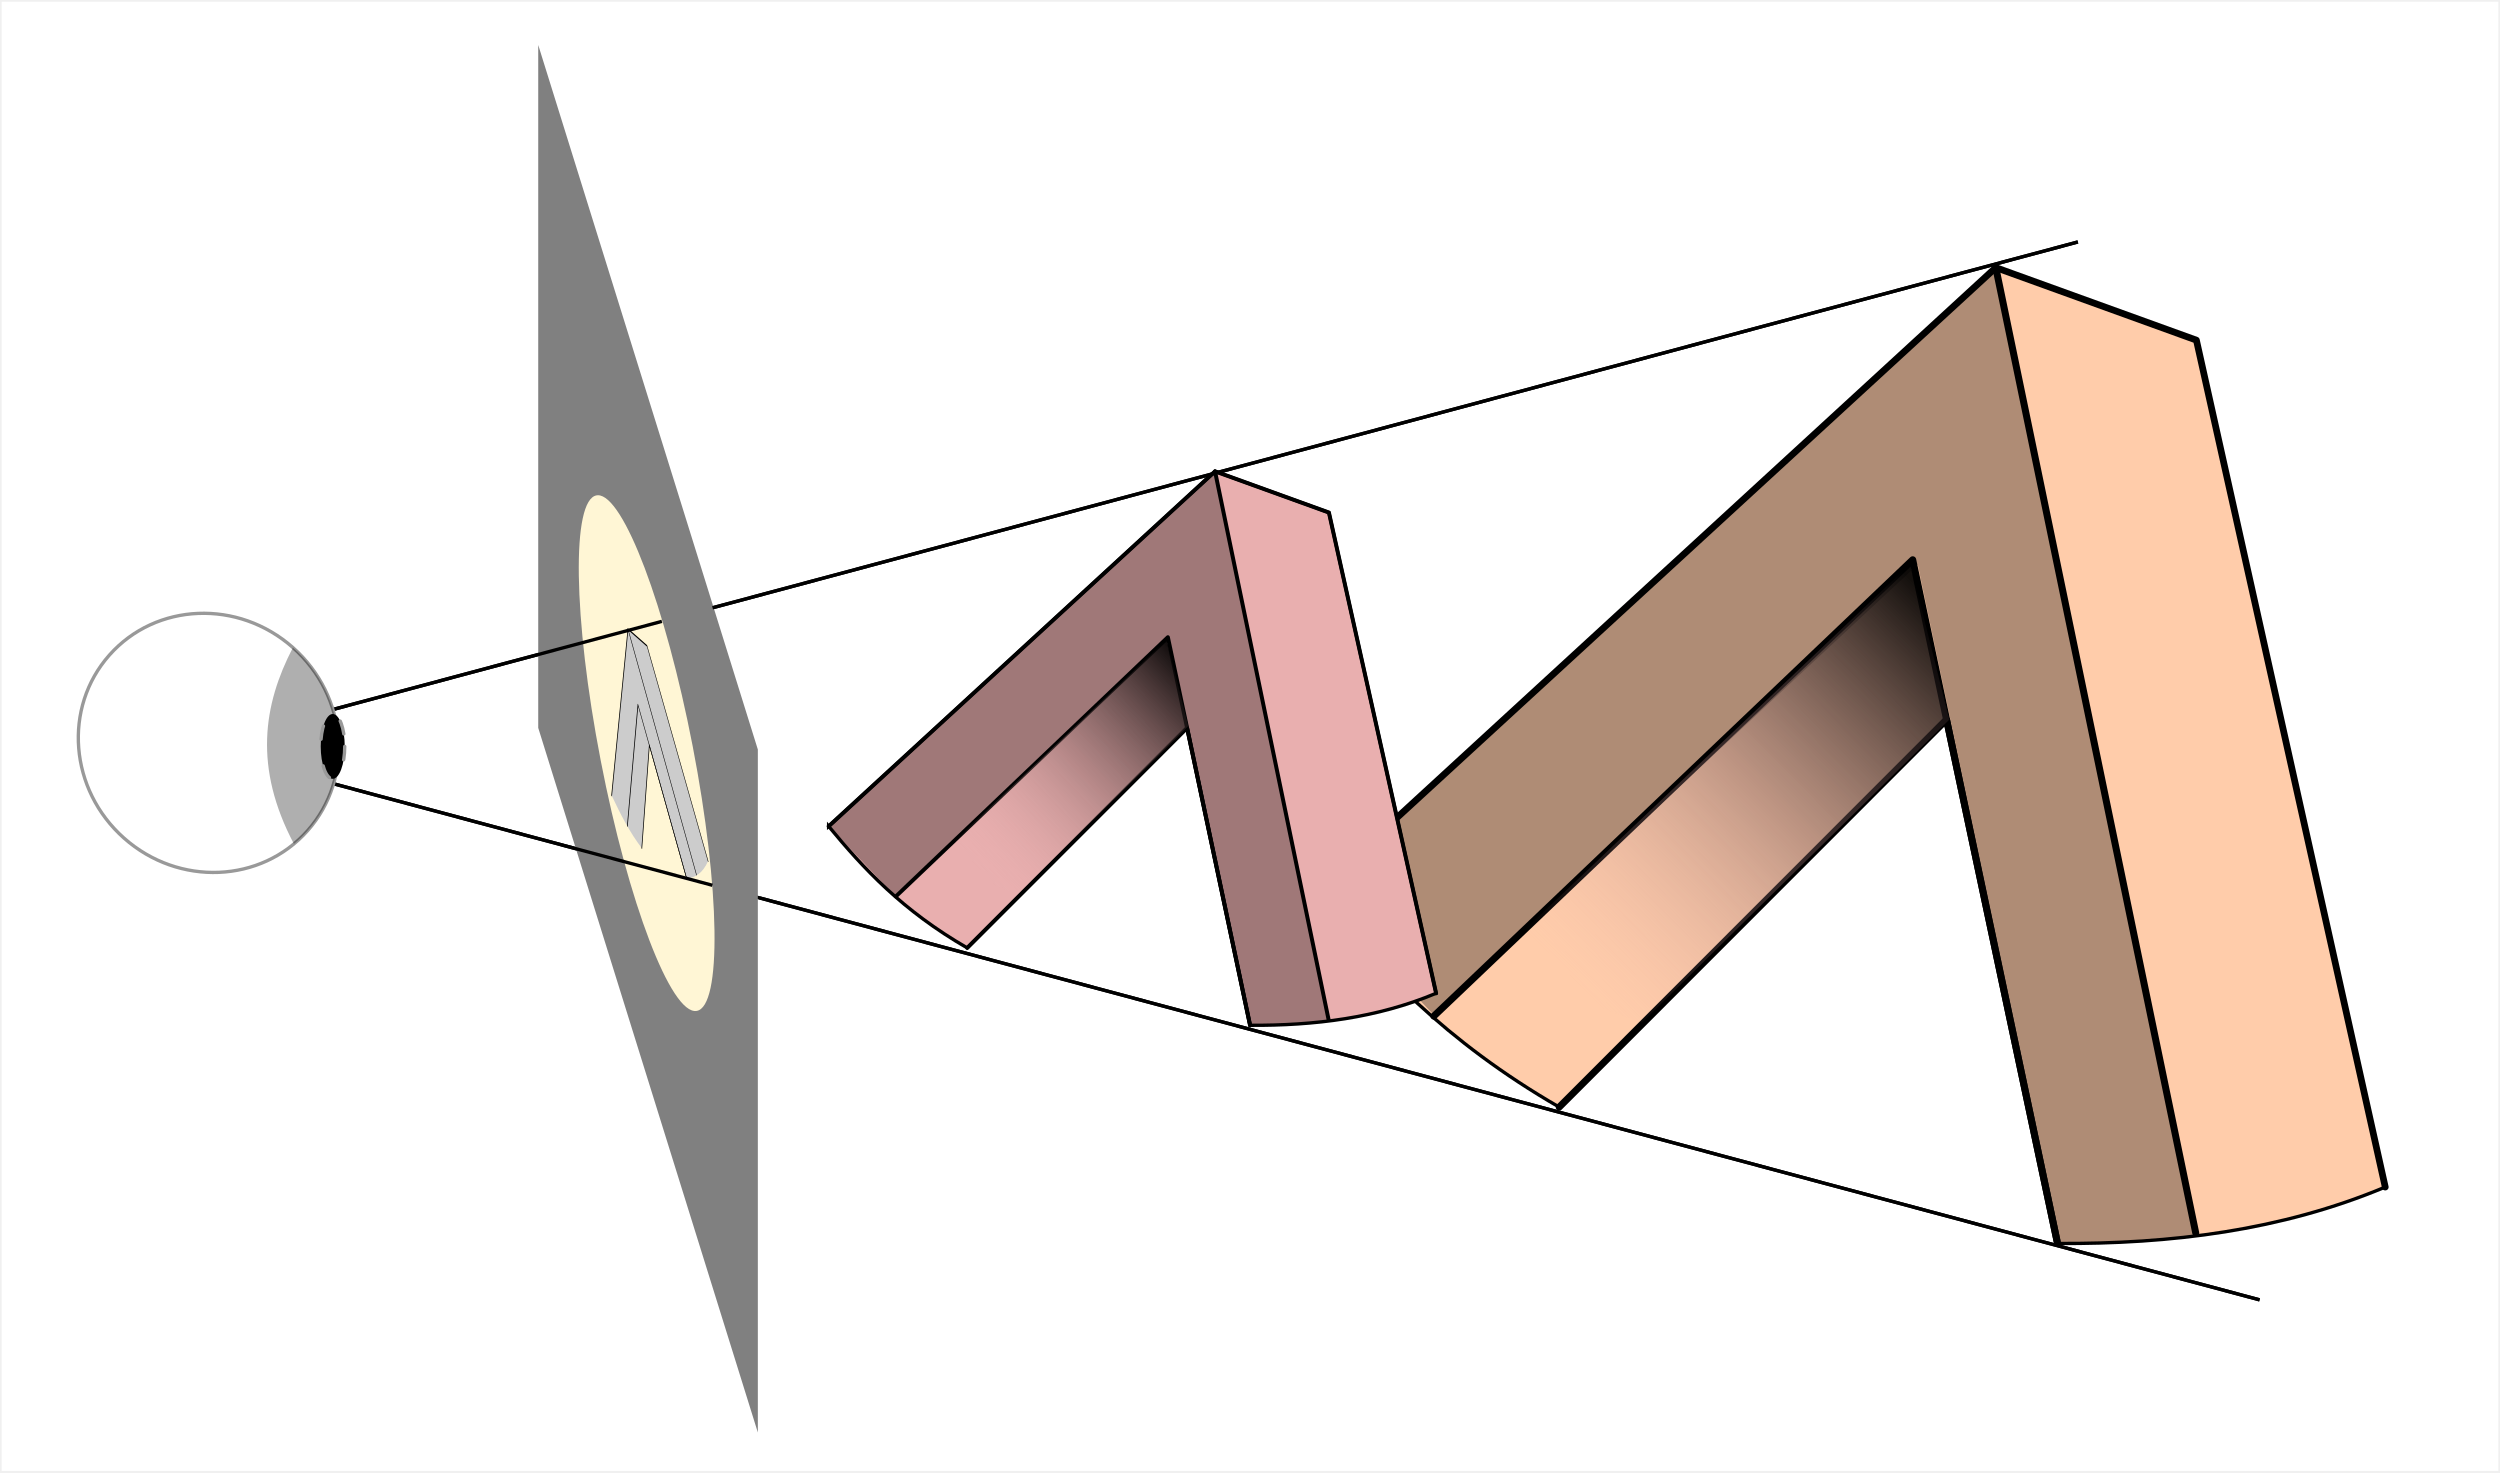
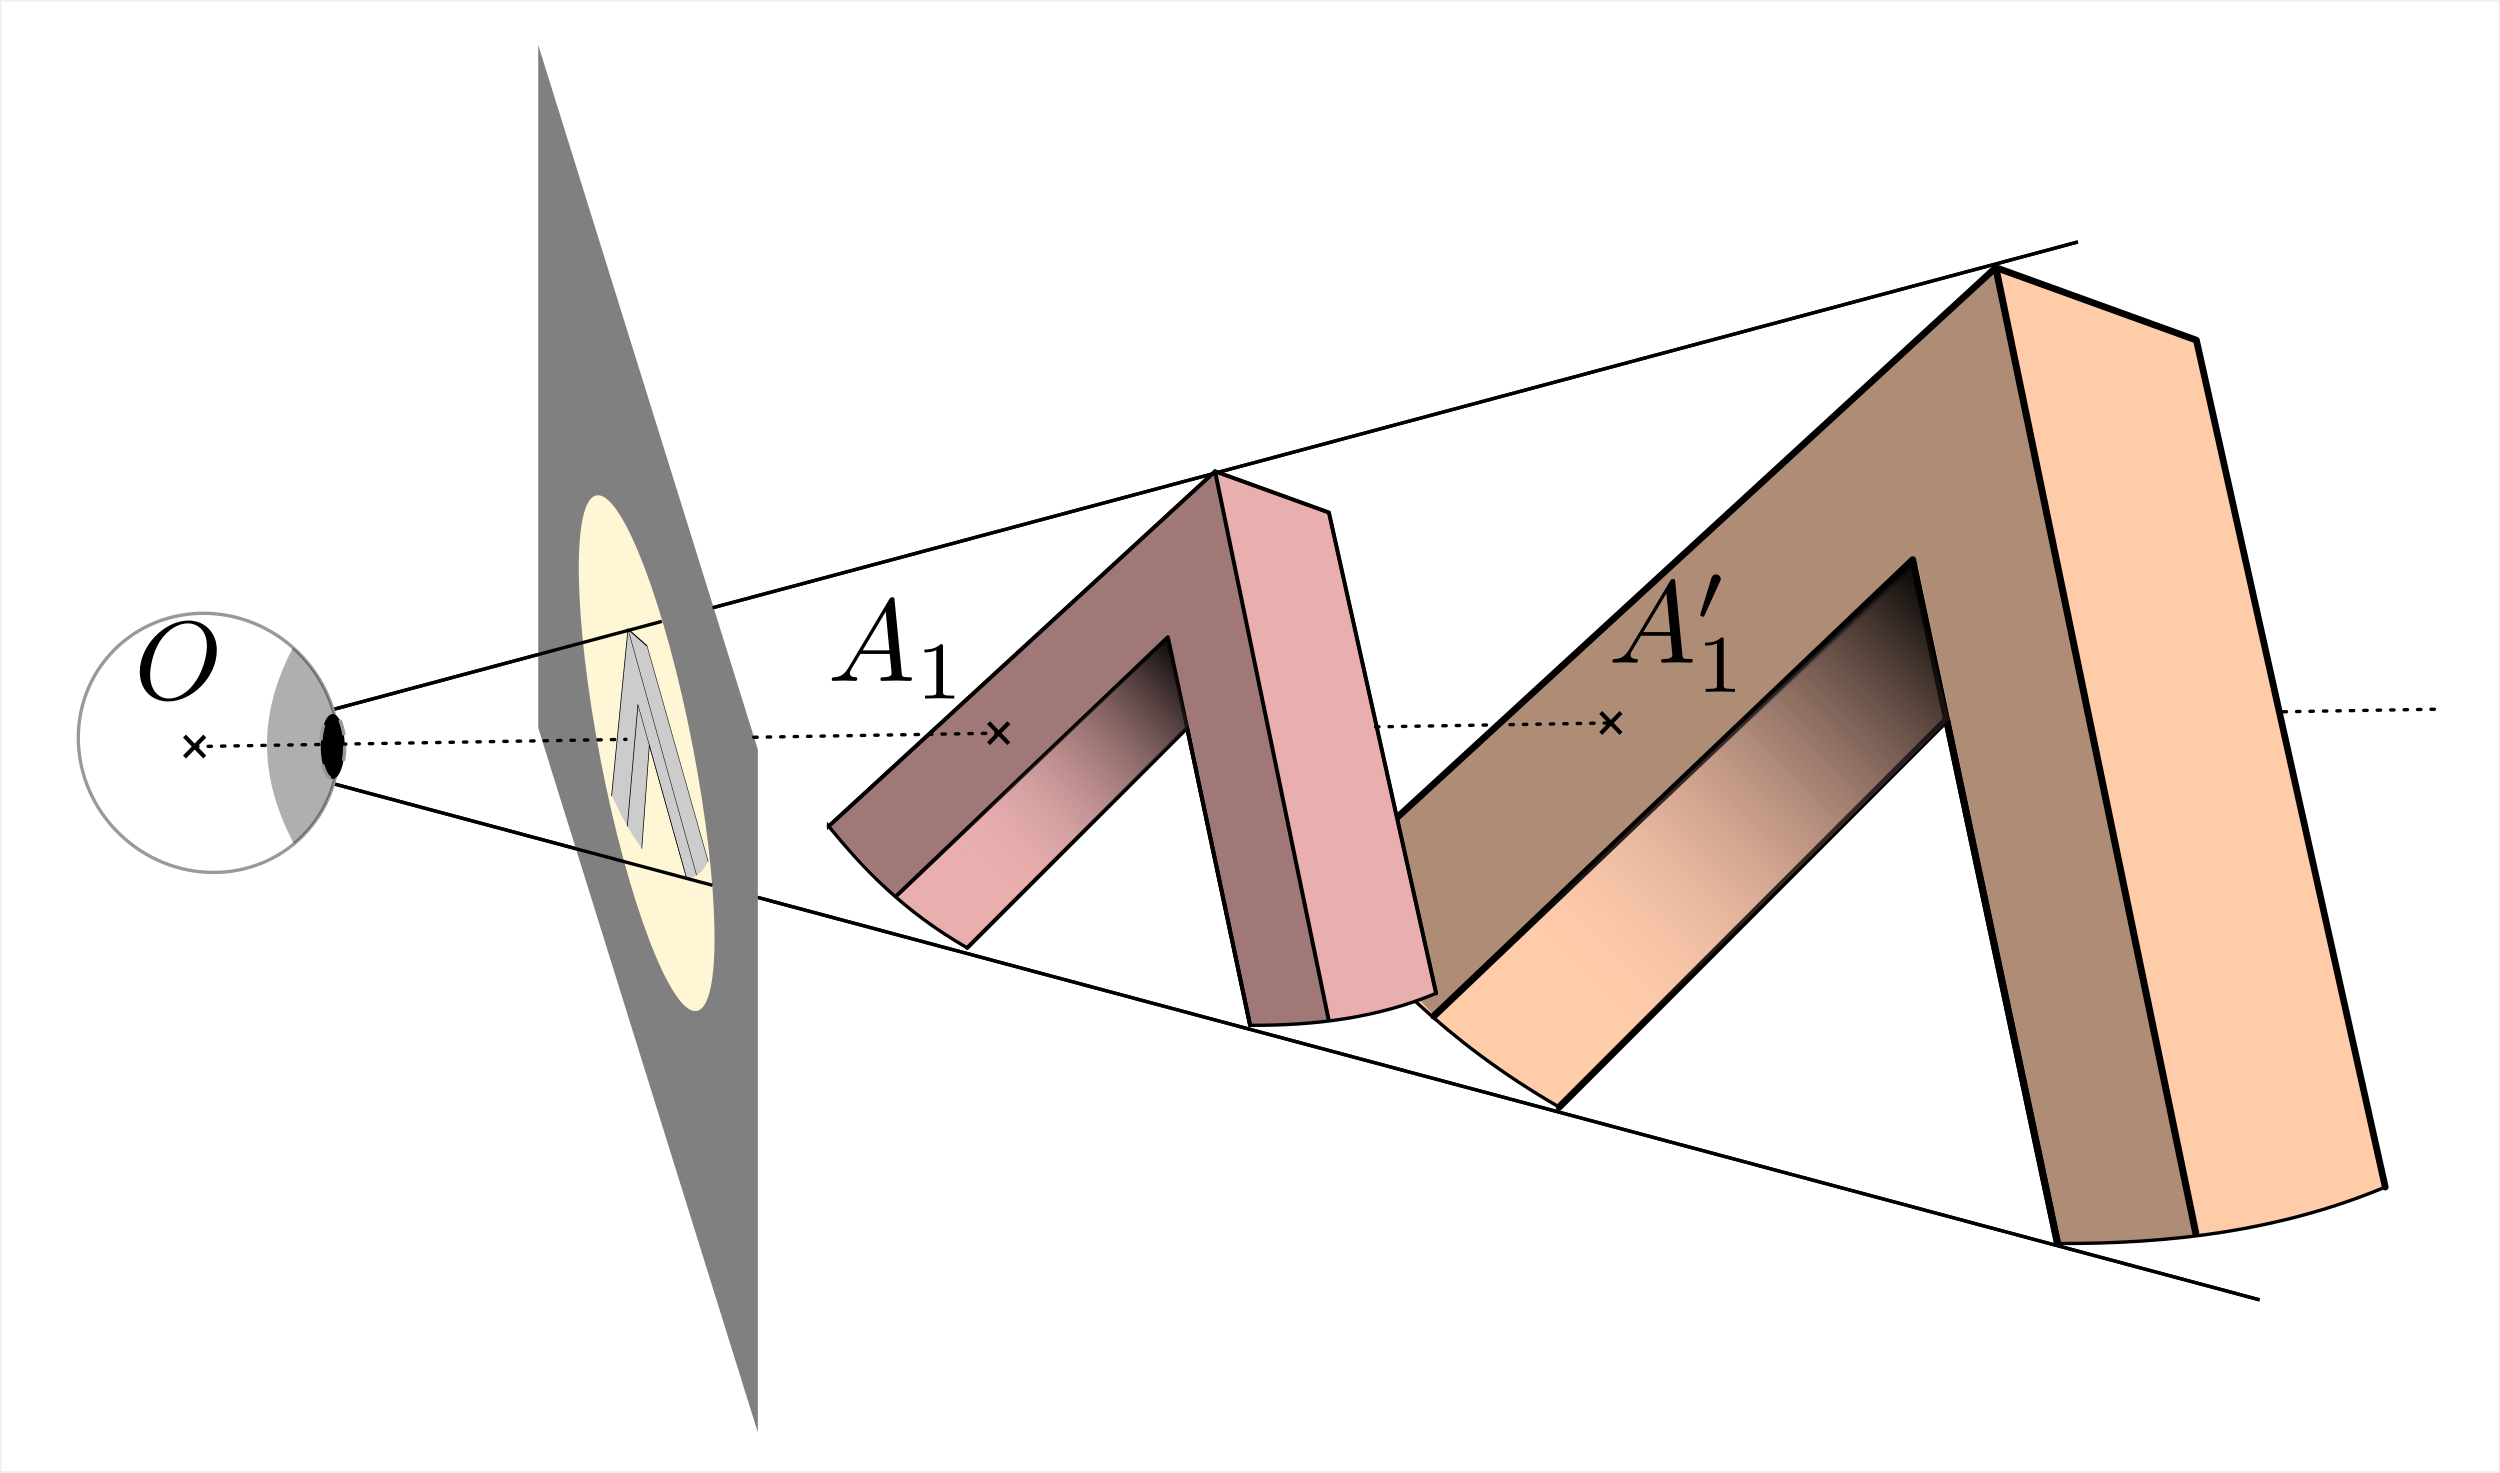
- <svg xmlns="http://www.w3.org/2000/svg" xmlns:xlink="http://www.w3.org/1999/xlink" width="743.844" height="438.156" id="svg3017" version="1.1">
+ <svg xmlns="http://www.w3.org/2000/svg" xmlns:ns2="http://www.iki.fi/pav/software/textext/" xmlns:xlink="http://www.w3.org/1999/xlink" width="743.844" height="438.156" id="svg3017" version="1.1">
  <defs id="defs3019">
    <linearGradient id="linearGradient3964">
      <stop style="stop-color:#000000;stop-opacity:0.922;" offset="0" id="stop3966" />
      <stop style="stop-color:#e9afaf;stop-opacity:0;" offset="1" id="stop3968" />
    </linearGradient>
    <linearGradient xlink:href="#linearGradient3964" id="linearGradient3970" x1="356.429" y1="201.013" x2="293.571" y2="261.013" gradientUnits="userSpaceOnUse" />
    <linearGradient xlink:href="#linearGradient3964" id="linearGradient3974" gradientUnits="userSpaceOnUse" x1="354.815" y1="200.562" x2="293.571" y2="261.013" gradientTransform="matrix(1.803738,0,0,1.803738,-22.5316,-167.9583)" />
  </defs>
  <g id="layer1" transform="translate(-35.21875,-7.5625)">
    <rect style="fill:#ffffff;fill-opacity:1;stroke:none;stroke-width:1;stroke-linecap:round;stroke-linejoin:round;stroke-miterlimit:4;stroke-opacity:1;stroke-dasharray:4, 8;stroke-dashoffset:0" id="rect3957" width="742.857" height="437.143" x="35.714" y="8.076" />
    <path style="fill:none;stroke:#000000;stroke-width:1;stroke-linecap:butt;stroke-linejoin:miter;stroke-opacity:1" d="M 653.465,79.549 93.127,229.691 707.529,394.32" id="path3027" />
    <g id="g3108" transform="matrix(-0.6938292,0,0,0.6938292,2530.401,166.2607)">
      <g style="fill:#4d4d4d;fill-opacity:1" id="g3110" transform="translate(1476.54,-304.5164)">
        <path d="m 1555.756,458.684 -291.906,-268.144 -86.035,31.119 -80.986,363.183 c 44.713,18.72 92.023,24.458 140.533,24.191 l 47.522,-224.307 0.172,-0.287 0,0 0,0 166.009,166.116 c 49.006,-28.273 78.232,-59.842 104.692,-91.872 z" style="fill:#ffccaa;fill-opacity:1;fill-rule:evenodd;stroke:#000000;stroke-width:1.441" id="path3112" />
      </g>
      <path id="path3114" d="m 2713.902,304.518 47.522,-224.307 0.172,-0.287 0,0 0,0 166.009,166.116" style="fill:none;stroke:#000000;stroke-width:3;stroke-linecap:round;stroke-linejoin:round;stroke-opacity:1" />
      <path id="path3116" d="m 3032.295,154.168 -291.906,-268.144 -86.035,31.119 -80.986,363.183" style="fill:none;stroke:#000000;stroke-width:2.883;stroke-linecap:round;stroke-linejoin:round;stroke-opacity:1" />
      <path id="path3118" d="M 2981.366,207.015 2776.015,11.322 2713.9,304.516" style="fill:none;stroke:#000000;stroke-width:3;stroke-linecap:round;stroke-linejoin:round;stroke-opacity:1" />
      <path id="path3120" d="m 2654.641,300.007 85.749,-413.983" style="fill:none;stroke:#000000;stroke-width:3;stroke-linecap:round;stroke-linejoin:round;stroke-opacity:1" />
    </g>
    <path id="path3978" d="m 427.297,273.239 34.637,36.413 143.877,-134.108 42.63,202.494 40.854,-2.664 -60.393,-287.754 z" style="fill:#000000;fill-opacity:0.314;stroke:none" />
    <g transform="matrix(-0.3938436,0,0,0.3938436,1476.02,192.6976)" id="g3064">
      <g transform="translate(1476.54,-304.5164)" id="g3039" style="fill:#4d4d4d;fill-opacity:1">
        <path id="path3041" style="fill:#e9afaf;fill-opacity:1;fill-rule:evenodd;stroke:#000000;stroke-width:2.539" d="m 1555.756,458.684 -291.906,-268.144 -86.035,31.119 -80.986,363.183 c 44.713,18.72 92.023,24.458 140.533,24.191 l 47.522,-224.307 0.172,-0.287 0,0 0,0 166.009,166.116 c 49.006,-28.273 78.232,-59.842 104.692,-91.872 z" />
      </g>
      <path style="fill:none;stroke:#000000;stroke-width:3;stroke-linecap:round;stroke-linejoin:round;stroke-opacity:1" d="m 2713.902,304.518 47.522,-224.307 0.172,-0.287 0,0 0,0 166.009,166.116" id="path3043" />
      <path style="fill:none;stroke:#000000;stroke-width:3;stroke-linecap:round;stroke-linejoin:round;stroke-opacity:1" d="m 3032.295,154.168 -291.906,-268.144 -86.035,31.119 -80.986,363.183" id="path3045" />
      <path style="fill:none;stroke:#000000;stroke-width:3;stroke-linecap:round;stroke-linejoin:round;stroke-opacity:1" d="M 2981.366,207.015 2776.015,11.322 2713.9,304.516" id="path3047" />
      <path style="fill:none;stroke:#000000;stroke-width:3;stroke-linecap:round;stroke-linejoin:round;stroke-opacity:1" d="m 2654.641,300.007 85.749,-413.983" id="path3049" />
    </g>
    <path style="fill:#808080;fill-opacity:1;stroke:none" d="m 195.362,20.946 0,203.188 65.344,209.656 0,-203.219 -65.344,-209.625 z" id="path3906" />
    <path style="fill:#fff6d5;fill-opacity:1;stroke:none" d="m 213.108,154.915 c 7.597,-0.11 20.118,32.895 28.195,74.594 8.205,42.361 8.737,77.658 1.181,78.844 -7.557,1.186 -20.337,-32.202 -28.542,-74.562 -8.205,-42.361 -8.737,-77.658 -1.181,-78.844 0.118,-0.018 0.227,-0.029 0.347,-0.031 z" id="rect3029" />
    <g id="g3122" transform="matrix(-0.05195235,0.00629059,0.03842557,0.1777197,368.82,197.7736)">
      <g style="fill:#4d4d4d;fill-opacity:1" id="g3124" transform="translate(1476.54,-304.5164)">
        <path d="m 1555.756,458.684 -291.906,-268.144 -86.035,31.119 -80.986,363.183 c 44.713,18.72 92.023,24.458 140.533,24.191 l 47.522,-224.307 0.172,-0.287 0,0 0,0 166.009,166.116 c 49.006,-28.273 78.232,-59.842 104.692,-91.872 z" style="fill:#cccccc;fill-opacity:1;fill-rule:evenodd;stroke:none" id="path3126" />
      </g>
      <path id="path3128" d="m 2713.902,304.518 47.522,-224.307 0.172,-0.287 0,0 0,0 166.009,166.116" style="fill:none;stroke:#000000;stroke-width:3;stroke-linecap:round;stroke-linejoin:round;stroke-opacity:1" />
      <path id="path3130" d="m 3032.295,154.168 -291.906,-268.144 -86.035,31.119 -80.986,363.183" style="fill:none;stroke:#000000;stroke-width:3;stroke-linecap:round;stroke-linejoin:round;stroke-opacity:1" />
      <path id="path3132" d="M 2981.366,207.015 2776.015,11.322 2713.9,304.516" style="fill:none;stroke:#000000;stroke-width:3;stroke-linecap:round;stroke-linejoin:round;stroke-opacity:1" />
      <path id="path3134" d="m 2654.641,300.007 85.749,-413.983" style="fill:none;stroke:#000000;stroke-width:3;stroke-linecap:round;stroke-linejoin:round;stroke-opacity:1" />
    </g>
    <path id="path3908" d="M 653.465,79.549 247.227,188.4 m -15.084,4.042 L 93.127,229.691 247.178,270.969 m 13.843,3.709 446.508,119.641" style="fill:none;stroke:#000000;stroke-width:1;stroke-linecap:butt;stroke-linejoin:miter;stroke-opacity:1" />
    <path transform="matrix(0.6630687,-0.7485585,0.7485585,0.6630687,-130.5266,169.1955)" d="m 144.452,209.895 c 0,21.758 -16.96,39.396 -37.881,39.396 -20.921,0 -37.881,-17.638 -37.881,-39.396 0,-21.758 16.96,-39.396 37.881,-39.396 20.921,0 37.881,17.638 37.881,39.396 z" id="path3910" style="fill:#ffffff;fill-opacity:1;stroke:#999999" />
    <path transform="matrix(0.6630687,-0.7485585,0.7485585,0.6630687,-130.5266,169.1955)" style="opacity:0.8;fill:#000000;fill-opacity:0.392;stroke:none" d="m 144.452,209.895 c 0,21.758 -16.96,39.396 -37.881,39.396 -1.891,0 -3.779,-0.147 -5.649,-0.44 9.048,-24.047 24.907,-34.3 43.529,-38.955 z" id="path3025" />
    <path style="fill:#000000;fill-opacity:1;stroke:#999999;stroke-width:1;stroke-linecap:round;stroke-linejoin:round;stroke-miterlimit:4;stroke-opacity:1;stroke-dasharray:4, 8;stroke-dashoffset:0" id="path3959" d="m 98.571,222.085 c 0,5.326 -1.599,9.643 -3.571,9.643 -1.972,0 -3.571,-4.317 -3.571,-9.643 0,-5.326 1.599,-9.643 3.571,-9.643 1.972,0 3.571,4.317 3.571,9.643 z" transform="translate(39.21875,7.5625)" />
    <path style="fill:url(#linearGradient3970);stroke:none;stroke-width:1px;stroke-linecap:butt;stroke-linejoin:miter;stroke-opacity:1;fill-opacity:1" d="m 353.571,216.013 -6.429,-25.714 -70,66.429 25.714,9.286 z" id="path3962" transform="translate(35.21875,7.5625)" />
    <path id="path3972" d="m 615.219,221.673 -11.595,-46.382 -126.262,119.82 46.382,16.749 z" style="fill:url(#linearGradient3974);fill-opacity:1;stroke:none" />
    <path style="fill:#000000;stroke:none;stroke-width:1px;stroke-linecap:butt;stroke-linejoin:miter;stroke-opacity:1;fill-opacity:0.314" d="m 246.477,245.722 19.698,20.708 81.822,-76.267 24.244,115.157 23.234,-1.515 -34.345,-163.645 z" id="path3976" transform="translate(35.21875,7.5625)" />
+     <g id="g3024" transform="translate(-3.563098,-0.572005)">
+       <path id="path3020" d="m 93.677,227.143 6.025,6.24" style="fill:none;stroke:#000000;stroke-width:1.244px;stroke-linecap:butt;stroke-linejoin:miter;stroke-opacity:1" />
+       <path style="fill:none;stroke:#000000;stroke-width:1.244px;stroke-linecap:butt;stroke-linejoin:miter;stroke-opacity:1" d="m 99.702,227.143 -6.025,6.24" id="path3022" />
+     </g>
+     <text xml:space="preserve" style="font-size:40px;font-style:normal;font-variant:normal;font-weight:500;font-stretch:normal;line-height:125%;letter-spacing:0px;word-spacing:0px;fill:#000000;fill-opacity:1;stroke:none;font-family:CMU Sans Serif;-inkscape-font-specification:CMU Sans Serif Medium" x="55.053" y="207.841" id="text3028" transform="translate(35.21875,7.5625)">
+       <tspan id="tspan3030" x="55.053" y="207.841" />
+     </text>
+     <g style="font-style:normal;font-variant:normal;font-weight:normal;font-stretch:normal;letter-spacing:normal;word-spacing:normal;text-anchor:start;fill:none;stroke:#000000;stroke-linecap:butt;stroke-linejoin:miter;stroke-miterlimit:10.433;stroke-opacity:1;stroke-dasharray:none;stroke-dashoffset:0" id="content" transform="matrix(3.333333,0,0,-3.333333,-320.8197,1977.537)" xml:space="preserve" stroke-miterlimit="10.433" font-style="normal" font-variant="normal" font-weight="normal" font-stretch="normal" font-size-adjust="none" letter-spacing="normal" word-spacing="normal" ns2:text="$O$" ns2:preamble="/home/basile/Git/Latex/Headfiles/Old/HEAD.tex">
+       <path style="fill:#000000;stroke-width:0" d="m 126.16,532.93 0,0.15 -0.01,0.14 -0.01,0.14 -0.03,0.14 -0.02,0.14 -0.03,0.13 -0.04,0.13 -0.04,0.12 -0.05,0.12 -0.06,0.12 -0.06,0.11 -0.06,0.11 -0.07,0.1 -0.07,0.1 -0.08,0.09 -0.08,0.09 -0.09,0.09 -0.09,0.08 -0.09,0.08 -0.1,0.07 -0.1,0.06 -0.11,0.06 -0.11,0.06 -0.11,0.05 -0.12,0.04 -0.12,0.04 -0.12,0.03 -0.13,0.03 -0.13,0.02 -0.13,0.02 -0.14,0.01 -0.13,0 -0.06,-0.25 c 0.81,0 1.71,-0.55 1.71,-2.03 0,-0.72 -0.27,-2.27 -1.26,-3.49 -0.47,-0.61 -1.29,-1.19 -2.13,-1.19 h 0 c -0.98,0 -1.68,0.8 -1.68,2.11 0,0.44 0.14,1.89 0.91,3.05 0.69,1.04 1.66,1.55 2.45,1.55 l 0.06,0.25 c -2.15,0 -4.34,-2.26 -4.34,-4.57 0,-1.65 1.11,-2.65 2.54,-2.65 2.11,0 4.33,2.17 4.33,4.55 z" id="path3081" />
+     </g>
+     <path transform="translate(35.21875,7.5625)" id="path3131" d="m 57.908,222.129 128.34,-2.138 m 38.04,-0.634 72.855,-1.214 m 112.147,-1.869 70.004,-1.166 M 679.31,211.775 725,211.013" style="fill:none;stroke:#000000;stroke-width:1;stroke-linecap:round;stroke-linejoin:round;stroke-opacity:1;stroke-miterlimit:4;stroke-dasharray:1,3;stroke-dashoffset:0" />
+     <g id="g3024-3" transform="translate(235.6716,-4.558175)">
+       <path id="path3020-6" d="m 93.677,227.143 6.025,6.24" style="fill:none;stroke:#000000;stroke-width:1.244px;stroke-linecap:butt;stroke-linejoin:miter;stroke-opacity:1" />
+       <path style="fill:none;stroke:#000000;stroke-width:1.244px;stroke-linecap:butt;stroke-linejoin:miter;stroke-opacity:1" d="m 99.702,227.143 -6.025,6.24" id="path3022-7" />
+     </g>
+     <g id="g3024-5" transform="translate(417.8234,-7.593215)">
+       <path id="path3020-3" d="m 93.677,227.143 6.025,6.24" style="fill:none;stroke:#000000;stroke-width:1.244px;stroke-linecap:butt;stroke-linejoin:miter;stroke-opacity:1" />
+       <path style="fill:none;stroke:#000000;stroke-width:1.244px;stroke-linecap:butt;stroke-linejoin:miter;stroke-opacity:1" d="m 99.702,227.143 -6.025,6.24" id="path3022-5" />
+     </g>
+     <g id="g4076" transform="matrix(0.5,0,0,0.5,392.8064,-347.6032)">
+       <path id="path3995" d="m -210.226,1107.534 -0.28,0.42 -0.21,0.42 -0.28,0.35 -0.28,0.42 -0.21,0.35 -0.28,0.28 -0.28,0.35 -0.28,0.28 -0.21,0.28 -0.28,0.21 -0.28,0.28 -0.21,0.21 -0.28,0.21 -0.28,0.21 -0.28,0.14 -0.28,0.21 -0.21,0.14 -0.28,0.14 -0.28,0.14 -0.28,0.07 -0.28,0.14 -0.21,0.07 -0.28,0.07 -0.28,0.14 -0.28,0.07 -0.28,0 -0.28,0.07 -0.28,0.07 -0.56,0.07 -0.56,0 c -0.84,0.07 -1.47,0.07 -1.47,1.4 0,0.42 0.35,0.77 0.91,0.77 1.89,0 4.06,-0.21 5.95,-0.21 2.31,0 4.76,0.21 7,0.21 0.42,0 1.33,0 1.33,-1.33 0,-0.77 -0.63,-0.84 -1.12,-0.84 -1.61,-0.07 -3.29,-0.63 -3.29,-2.38 0,-0.84 0.42,-1.61 0.98,-2.59 l 5.32,-8.89 h 17.43 l -0.21,-2.17 h -15.89 l 13.72,-22.96 2.17,22.96 0.21,2.17 c 0.14,1.47 1.12,10.92 1.12,11.62 0,2.1 -3.57,2.24 -4.97,2.24 -0.98,0 -1.68,0 -1.68,1.4 0,0.77 0.84,0.77 0.98,0.77 2.8,0 5.81,-0.21 8.68,-0.21 1.75,0 6.16,0.21 7.84,0.21 0.49,0 1.26,0 1.26,-1.4 0,-0.77 -0.63,-0.77 -1.54,-0.77 -4.34,0 -4.34,-0.42 -4.55,-2.45 l -4.27,-43.47 c -0.14,-1.4 -0.14,-1.68 -1.33,-1.68 -1.12,0 -1.4,0.49 -1.82,1.19 z" style="font-style:normal;font-variant:normal;font-weight:normal;font-stretch:normal;letter-spacing:normal;word-spacing:normal;text-anchor:start;fill:#000000;stroke:#000000;stroke-width:0;stroke-linecap:butt;stroke-linejoin:miter;stroke-miterlimit:10.433;stroke-opacity:1;stroke-dasharray:none;stroke-dashoffset:0" />
+       <path id="path3997" d="m -154.016,1095.004 0,0 0,-0.07 0,-0.07 0,-0.07 0,-0.07 0,0 0,-0.07 0,-0.07 -0.07,0 0,-0.07 0,-0.07 0,0 0,-0.07 0,0 0,-0.07 0,0 0,-0.07 0,0 0,-0.07 -0.07,-0.07 0,-0.07 0,-0.07 -0.07,0 0,-0.07 -0.07,0 0,-0.07 -0.07,0 0,0 -0.07,-0.07 -0.07,0 -0.07,0 -0.07,0 0,0 -0.07,0 0,-0.07 -0.07,0 -0.07,0 0,0 -0.07,0 0,0 -0.07,0 -0.07,0 -0.07,0 0,0 -0.07,0 -0.07,0 -0.07,0 -0.07,0 0,0 -0.07,0 c -3.15,3.08 -7.56,3.15 -9.59,3.15 v 1.75 c 1.19,0 4.41,0 7.07,-1.4 v 24.85 c 0,1.61 0,2.24 -4.83,2.24 h -1.89 v 1.75 c 0.91,-0.07 6.86,-0.21 8.68,-0.21 1.54,0 7.63,0.14 8.75,0.21 v -1.75 h -1.89 c -4.83,0 -4.83,-0.63 -4.83,-2.24 z" style="font-style:normal;font-variant:normal;font-weight:normal;font-stretch:normal;letter-spacing:normal;word-spacing:normal;text-anchor:start;fill:#000000;stroke:#000000;stroke-width:0;stroke-linecap:butt;stroke-linejoin:miter;stroke-miterlimit:10.433;stroke-opacity:1;stroke-dasharray:none;stroke-dashoffset:0" />
+     </g>
+     <g id="g4071" transform="matrix(0.5,0,0,0.5,571.677,-353.0332)">
+       <path id="path3999" d="m -103.406,1107.534 -0.21,0.42 -0.28,0.42 -0.28,0.35 -0.21,0.42 -0.28,0.35 -0.28,0.28 -0.28,0.35 -0.21,0.28 -0.28,0.28 -0.28,0.21 -0.28,0.28 -0.21,0.21 -0.28,0.21 -0.28,0.21 -0.28,0.14 -0.21,0.21 -0.28,0.14 -0.28,0.14 -0.28,0.14 -0.28,0.07 -0.21,0.14 -0.28,0.07 -0.28,0.07 -0.28,0.14 -0.28,0.07 -0.28,0 -0.28,0.07 -0.28,0.07 -0.56,0.07 -0.56,0 c -0.84,0.07 -1.47,0.07 -1.47,1.4 0,0.42 0.35,0.77 0.91,0.77 1.89,0 4.06,-0.21 6.02,-0.21 2.24,0 4.69,0.21 6.93,0.21 0.42,0 1.33,0 1.33,-1.33 0,-0.77 -0.63,-0.84 -1.12,-0.84 -1.61,-0.07 -3.29,-0.63 -3.29,-2.38 0,-0.84 0.42,-1.61 0.98,-2.59 l 5.32,-8.89 h 17.5 l -0.21,-2.17 h -15.96 l 13.72,-22.96 2.24,22.96 0.21,2.17 c 0.14,1.47 1.12,10.92 1.12,11.62 0,2.1 -3.64,2.24 -5.04,2.24 -0.98,0 -1.68,0 -1.68,1.4 0,0.77 0.84,0.77 0.98,0.77 2.87,0 5.81,-0.21 8.68,-0.21 1.75,0 6.16,0.21 7.91,0.21 0.42,0 1.26,0 1.26,-1.4 0,-0.77 -0.7,-0.77 -1.61,-0.77 -4.34,0 -4.34,-0.42 -4.55,-2.45 l -4.27,-43.47 c -0.14,-1.4 -0.14,-1.68 -1.26,-1.68 -1.12,0 -1.4,0.49 -1.82,1.19 z" style="font-style:normal;font-variant:normal;font-weight:normal;font-stretch:normal;letter-spacing:normal;word-spacing:normal;text-anchor:start;fill:#000000;stroke:#000000;stroke-width:0;stroke-linecap:butt;stroke-linejoin:miter;stroke-miterlimit:10.433;stroke-opacity:1;stroke-dasharray:none;stroke-dashoffset:0" />
+       <path id="path4001" d="m -49.436,1067.284 0.07,-0.07 0,-0.14 0.07,-0.07 0,-0.07 0.07,0 0,-0.07 0,-0.07 0.07,-0.07 0,-0.07 0,-0.07 0.07,-0.07 0,0 0,-0.07 0,-0.07 0,0 0.07,-0.07 0,-0.07 0,0 0,-0.07 0,-0.07 0,0 0,-0.07 0,0 0.07,-0.07 0,-0.07 0,-0.07 0,-0.07 0,-0.07 c 0,-1.47 -1.4,-2.66 -2.87,-2.66 -1.89,0 -2.45,1.54 -2.73,2.31 l -6.44,21.07 c 0,0.07 -0.21,0.7 -0.21,0.77 0,0.56 1.54,1.05 1.89,1.05 0.35,0 0.42,-0.07 0.7,-0.77 z" style="font-style:normal;font-variant:normal;font-weight:normal;font-stretch:normal;letter-spacing:normal;word-spacing:normal;text-anchor:start;fill:#000000;stroke:#000000;stroke-width:0;stroke-linecap:butt;stroke-linejoin:miter;stroke-miterlimit:10.433;stroke-opacity:1;stroke-dasharray:none;stroke-dashoffset:0" />
+       <path id="path4003" d="m -47.196,1101.864 0,-0.07 0,0 0,-0.07 0,-0.07 0,-0.07 0,0 0,-0.07 0,-0.07 0,-0.07 0,0 0,-0.07 0,0 -0.07,-0.07 0,-0.07 0,0 0,-0.07 0,0 0,-0.07 0,0 0,-0.07 -0.07,-0.07 0,-0.07 0,0 -0.07,-0.07 0,0 -0.07,-0.07 -0.07,0 0,-0.07 -0.07,0 -0.07,0 -0.07,0 -0.07,-0.07 0,0 -0.07,0 0,0 -0.07,0 0,0 -0.07,0 -0.07,0 0,0 -0.07,0 -0.07,0 0,0 -0.07,0 -0.07,0 -0.07,0 0,0 -0.07,0 -0.07,0 -0.07,0 c -3.15,3.08 -7.56,3.08 -9.59,3.08 v 1.75 c 1.19,0 4.41,0 7.07,-1.33 v 24.85 c 0,1.54 0,2.24 -4.83,2.24 h -1.89 v 1.75 c 0.91,-0.07 6.86,-0.21 8.68,-0.21 1.54,0 7.7,0.14 8.75,0.21 v -1.75 h -1.82 c -4.9,0 -4.9,-0.7 -4.9,-2.24 z" style="font-style:normal;font-variant:normal;font-weight:normal;font-stretch:normal;letter-spacing:normal;word-spacing:normal;text-anchor:start;fill:#000000;stroke:#000000;stroke-width:0;stroke-linecap:butt;stroke-linejoin:miter;stroke-miterlimit:10.433;stroke-opacity:1;stroke-dasharray:none;stroke-dashoffset:0" />
+     </g>
  </g>
</svg>
